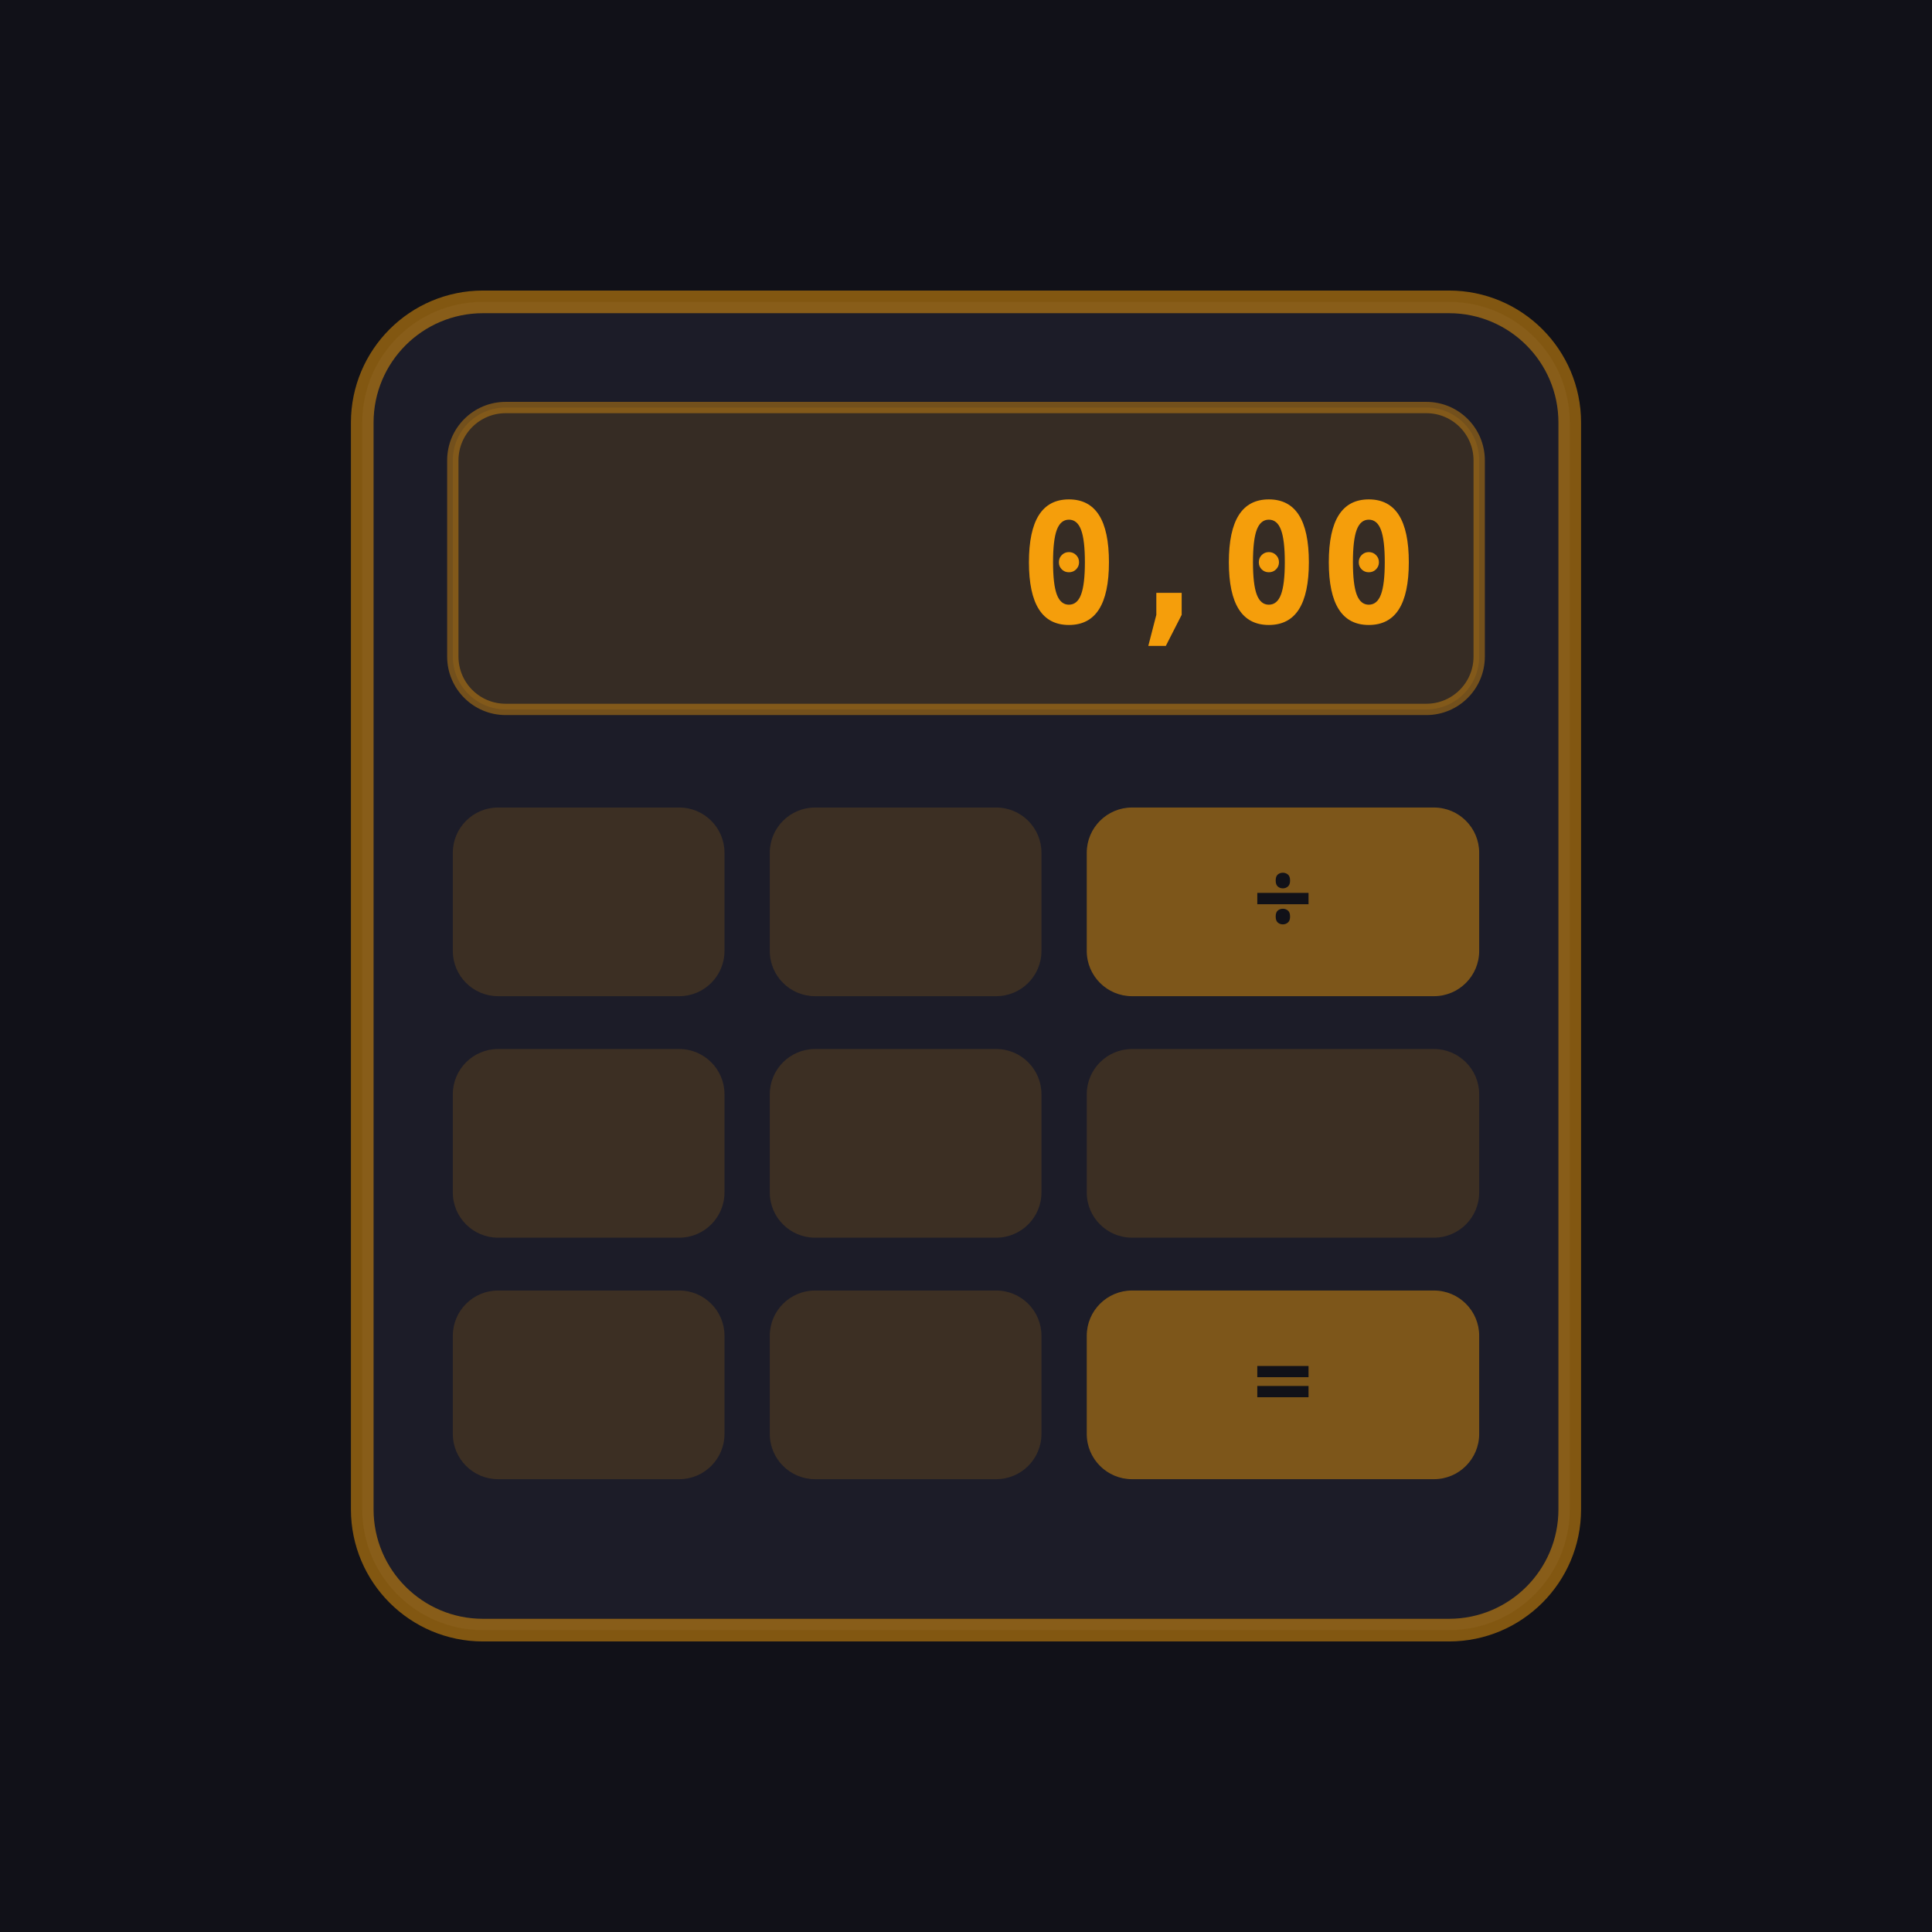
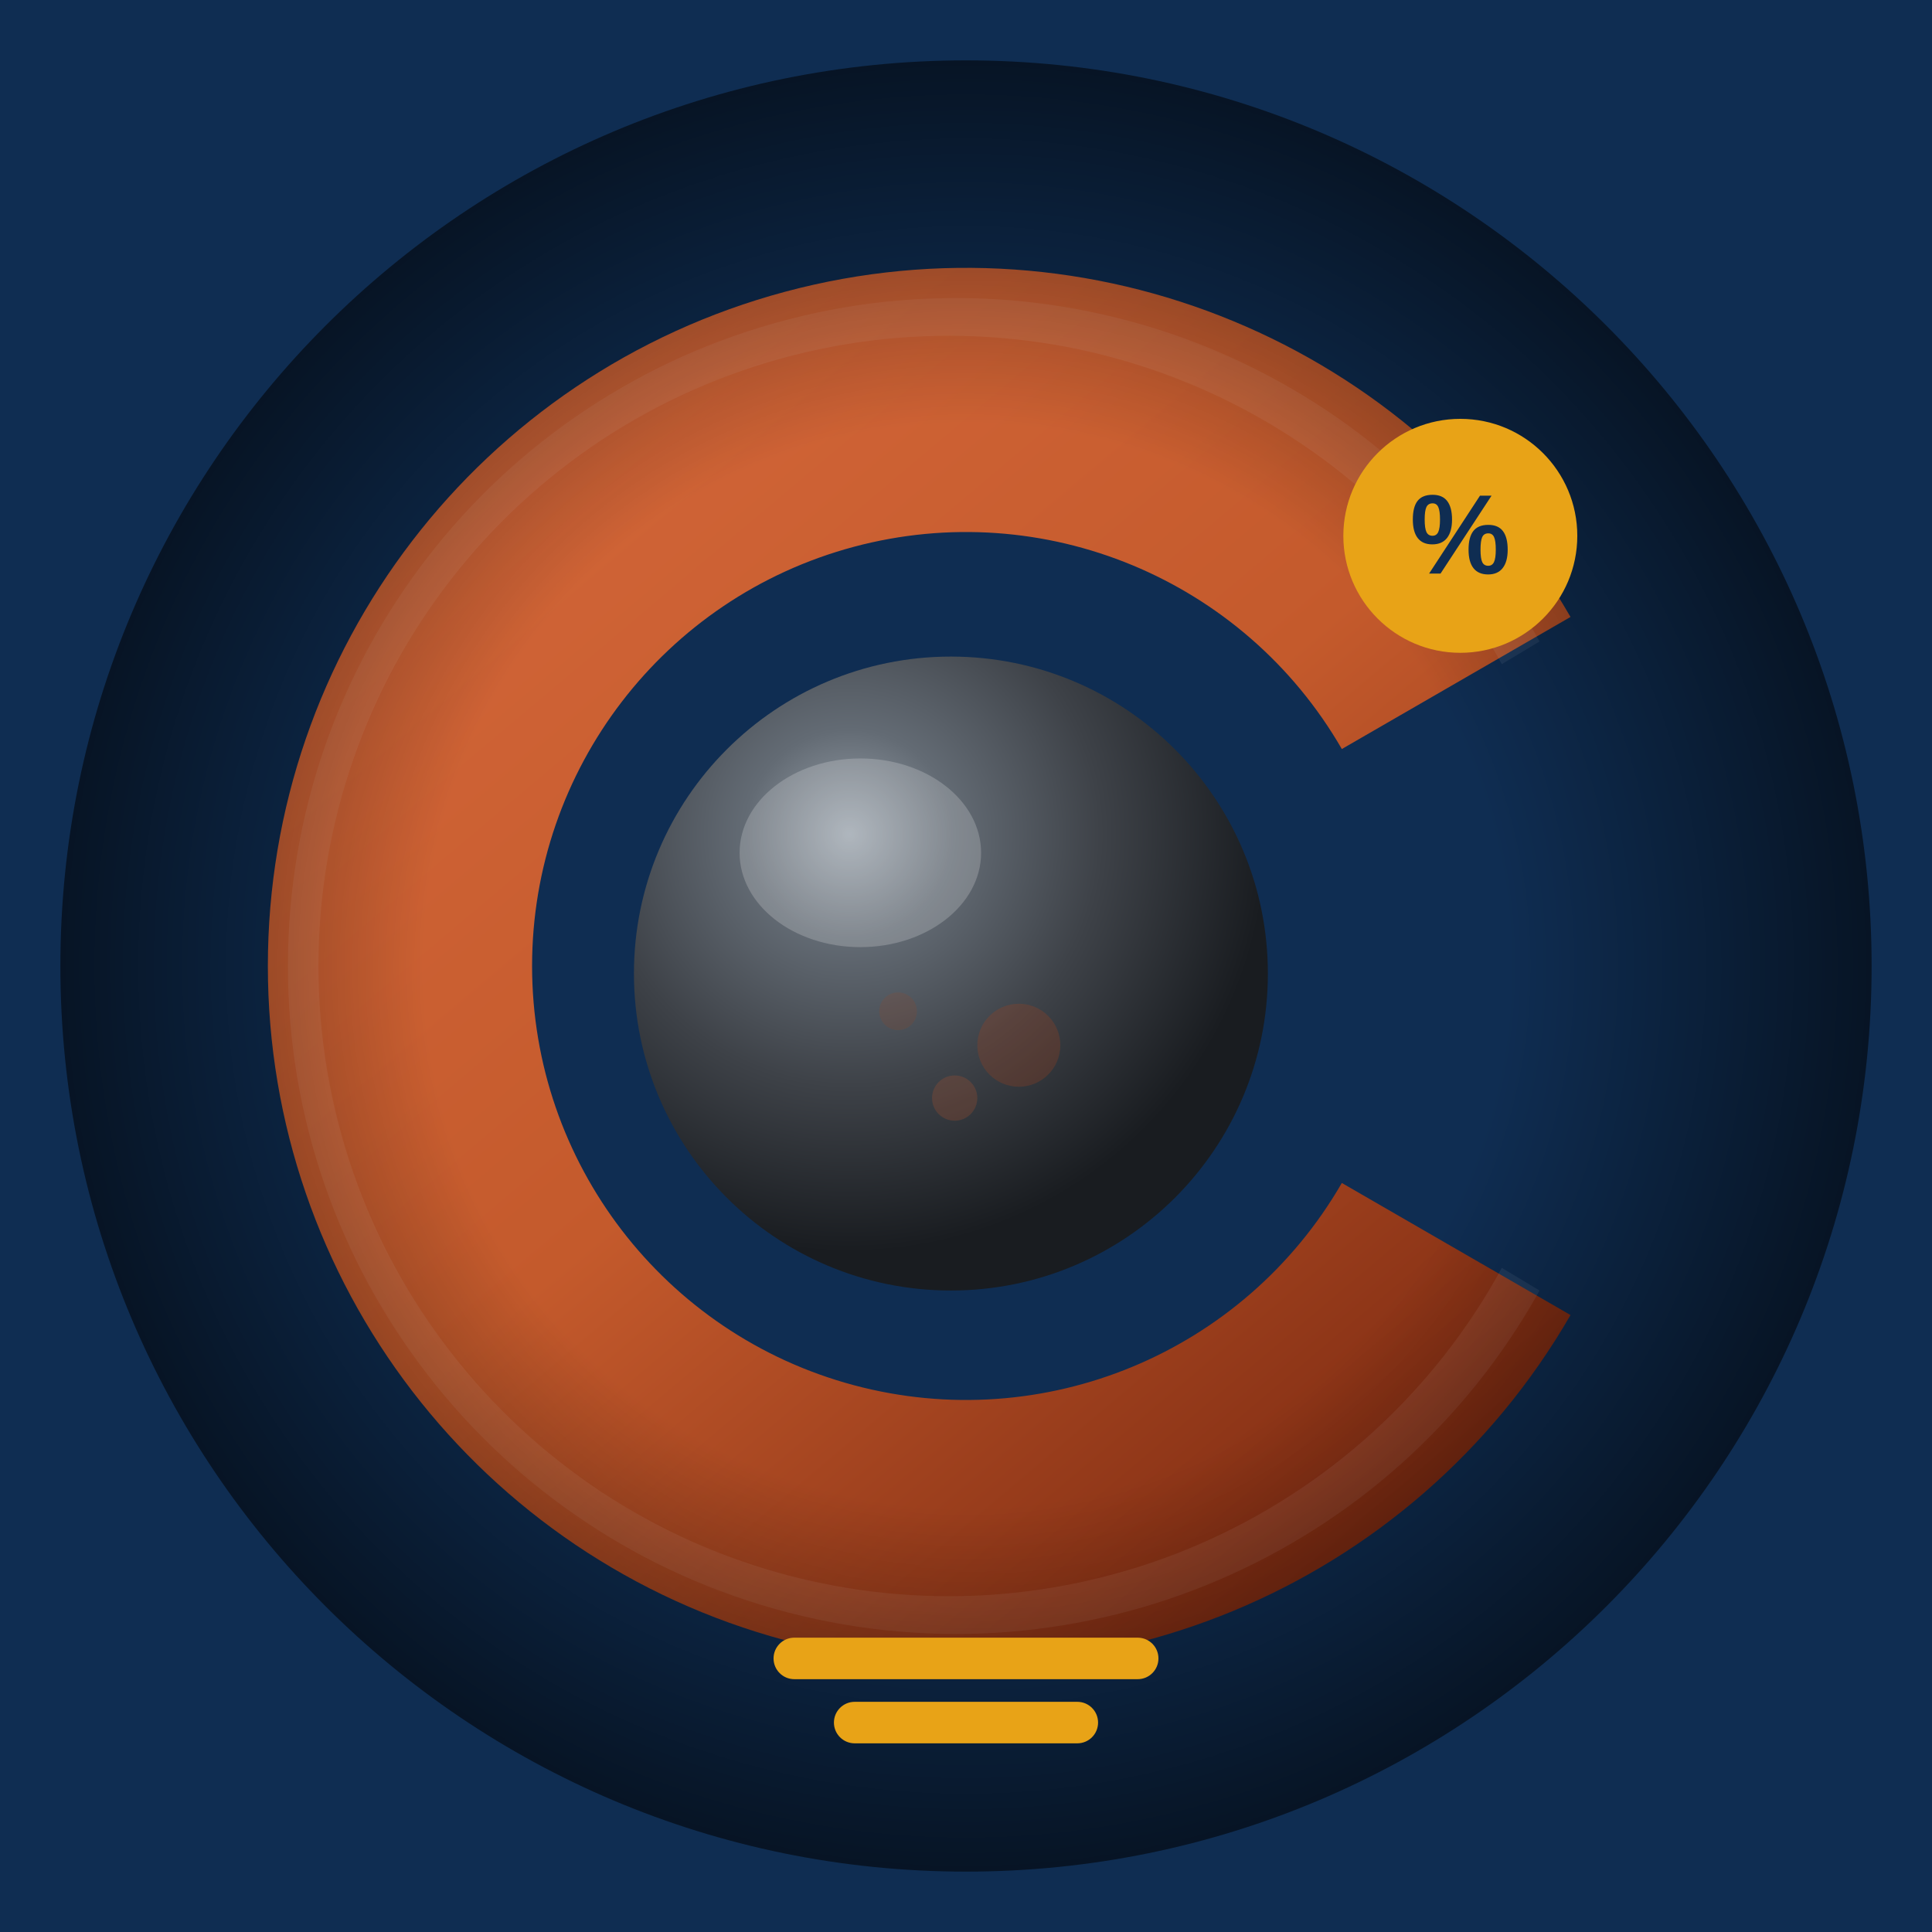
<svg xmlns="http://www.w3.org/2000/svg" viewBox="0 0 512 512">
-   <rect width="512" height="512" fill="#111118" />
-   <rect x="96" y="80" width="320" height="352" rx="32" fill="#1c1c28" stroke="#f59e0b" stroke-width="6" stroke-opacity="0.5" />
-   <rect x="120" y="108" width="272" height="80" rx="14" fill="#f59e0b" fill-opacity="0.12" stroke="#f59e0b" stroke-width="3" stroke-opacity="0.4" />
-   <text x="376" y="165" font-family="monospace" font-size="44" fill="#f59e0b" text-anchor="end" font-weight="bold">0,00</text>
-   <rect x="120" y="214" width="72" height="50" rx="12" fill="#f59e0b" fill-opacity="0.15" />
-   <rect x="204" y="214" width="72" height="50" rx="12" fill="#f59e0b" fill-opacity="0.15" />
-   <rect x="288" y="214" width="104" height="50" rx="12" fill="#f59e0b" fill-opacity="0.45" />
-   <text x="340" y="248" font-family="sans-serif" font-size="28" fill="#111118" text-anchor="middle" font-weight="bold">÷</text>
-   <rect x="120" y="278" width="72" height="50" rx="12" fill="#f59e0b" fill-opacity="0.15" />
-   <rect x="204" y="278" width="72" height="50" rx="12" fill="#f59e0b" fill-opacity="0.15" />
-   <rect x="288" y="278" width="104" height="50" rx="12" fill="#f59e0b" fill-opacity="0.15" />
-   <rect x="120" y="342" width="72" height="50" rx="12" fill="#f59e0b" fill-opacity="0.15" />
-   <rect x="204" y="342" width="72" height="50" rx="12" fill="#f59e0b" fill-opacity="0.15" />
-   <rect x="288" y="342" width="104" height="50" rx="12" fill="#f59e0b" fill-opacity="0.45" />
-   <text x="340" y="376" font-family="sans-serif" font-size="28" fill="#111118" text-anchor="middle" font-weight="bold">=</text>
+   <defs>
+     <linearGradient id="cGrad" x1="15%" y1="5%" x2="85%" y2="95%">
+       <stop offset="0%" stop-color="#D4673A" />
+       <stop offset="50%" stop-color="#C45A2C" />
+       <stop offset="100%" stop-color="#7A2810" />
+     </linearGradient>
+     <radialGradient id="sphereGrad" cx="34%" cy="28%" r="66%">
+       <stop offset="0%" stop-color="#9BA4AD" />
+       <stop offset="25%" stop-color="#636B74" />
+       <stop offset="60%" stop-color="#3E4248" />
+       <stop offset="100%" stop-color="#191C20" />
+     </radialGradient>
+     <radialGradient id="vignette" cx="50%" cy="50%" r="50%">
+       <stop offset="60%" stop-color="#000000" stop-opacity="0" />
+       <stop offset="100%" stop-color="#000000" stop-opacity="0.55" />
+     </radialGradient>
+   </defs>
+   <rect width="512" height="512" fill="#0F2D52" />
+   <path d="M 416.2 348.5            A 185 185 0 1 1 416.2 163.5            L 355.6 198.5            A 115 115 0 1 0 355.6 313.5            Z" fill="url(#cGrad)" />
+   <path d="M 408 342            A 177 177 0 1 1 408 170            L 398 176            A 167 167 0 1 0 398 336            Z" fill="#ffffff" fill-opacity="0.07" />
+   <circle cx="252" cy="258" r="84" fill="url(#sphereGrad)" />
+   <ellipse cx="228" cy="226" rx="32" ry="25" fill="#ffffff" fill-opacity="0.2" />
+   <circle cx="270" cy="277" r="11" fill="#A0431F" fill-opacity="0.28" />
+   <circle cx="253" cy="291" r="6" fill="#C45A2C" fill-opacity="0.22" />
+   <circle cx="238" cy="268" r="5" fill="#A0431F" fill-opacity="0.18" />
+   <circle cx="256" cy="256" r="240" fill="url(#vignette)" />
+   <rect x="205" y="434" width="102" height="11" rx="5.5" fill="#E8A317" />
+   <rect x="221" y="451" width="70" height="11" rx="5.5" fill="#E8A317" />
+   <circle cx="387" cy="142" r="31" fill="#E8A317" />
+   <text x="387" y="152" font-family="Arial, Helvetica, sans-serif" font-size="30" font-weight="bold" fill="#0F2D52" text-anchor="middle">%</text>
</svg>
